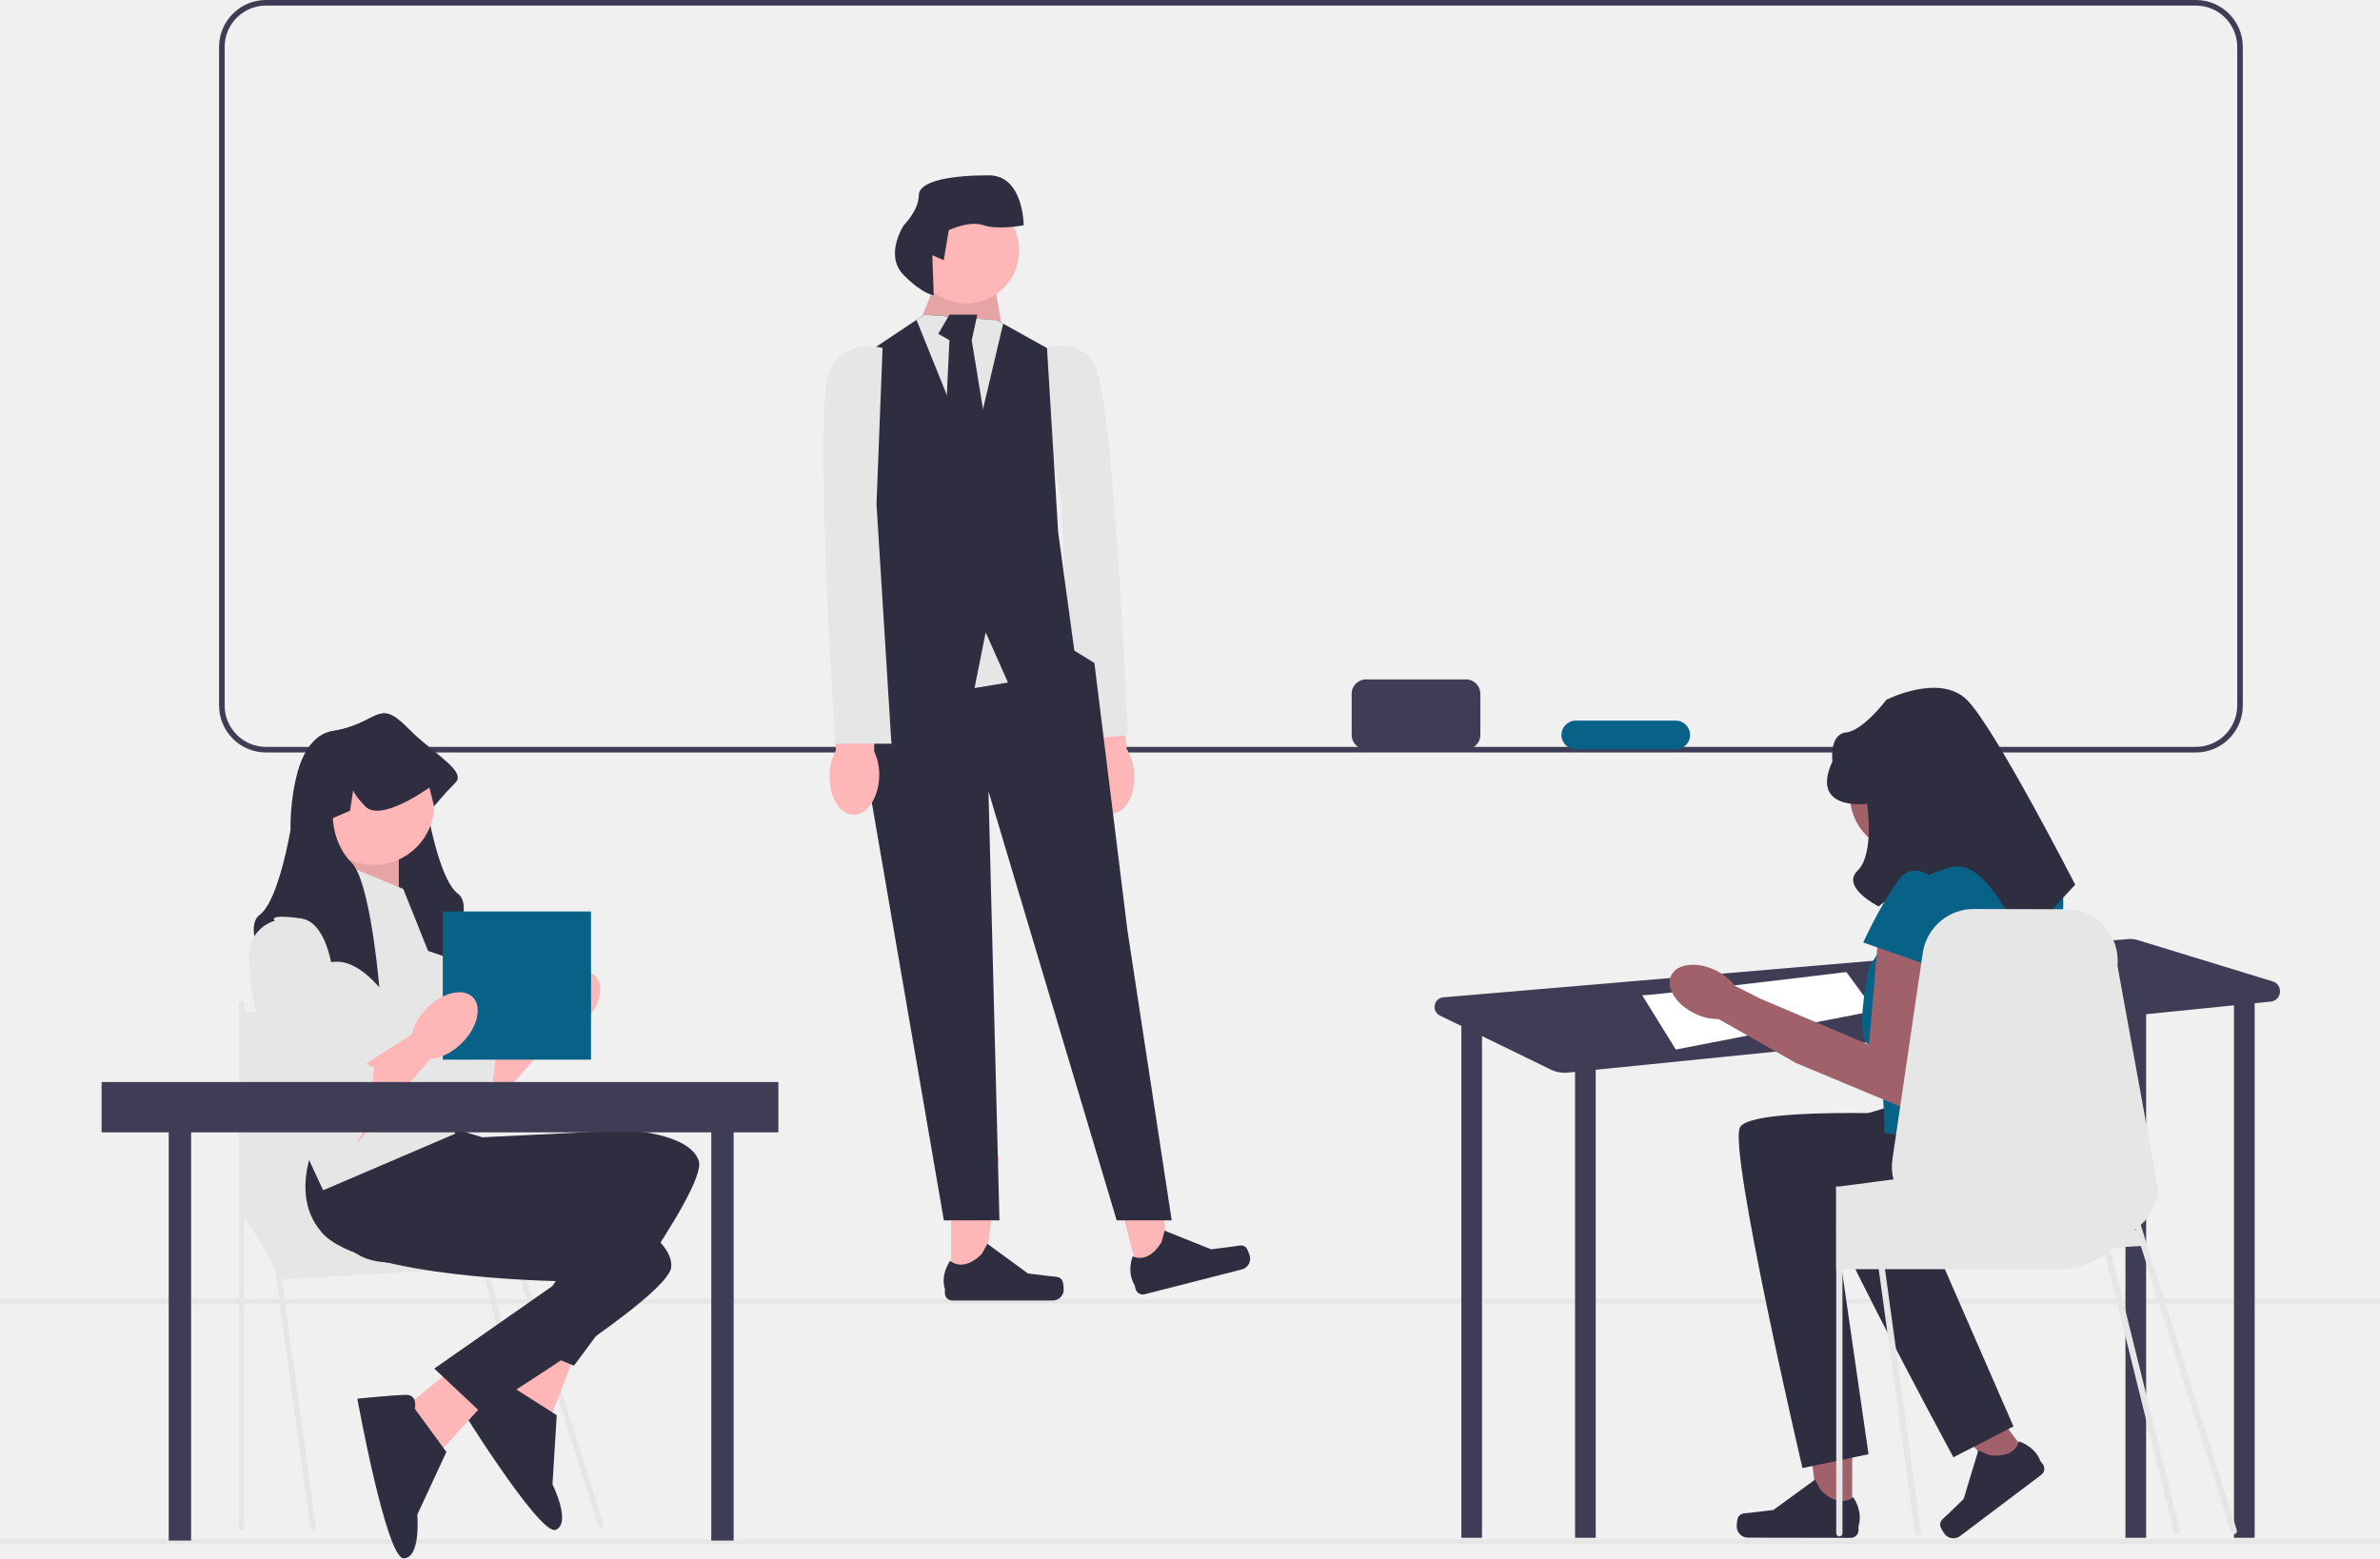
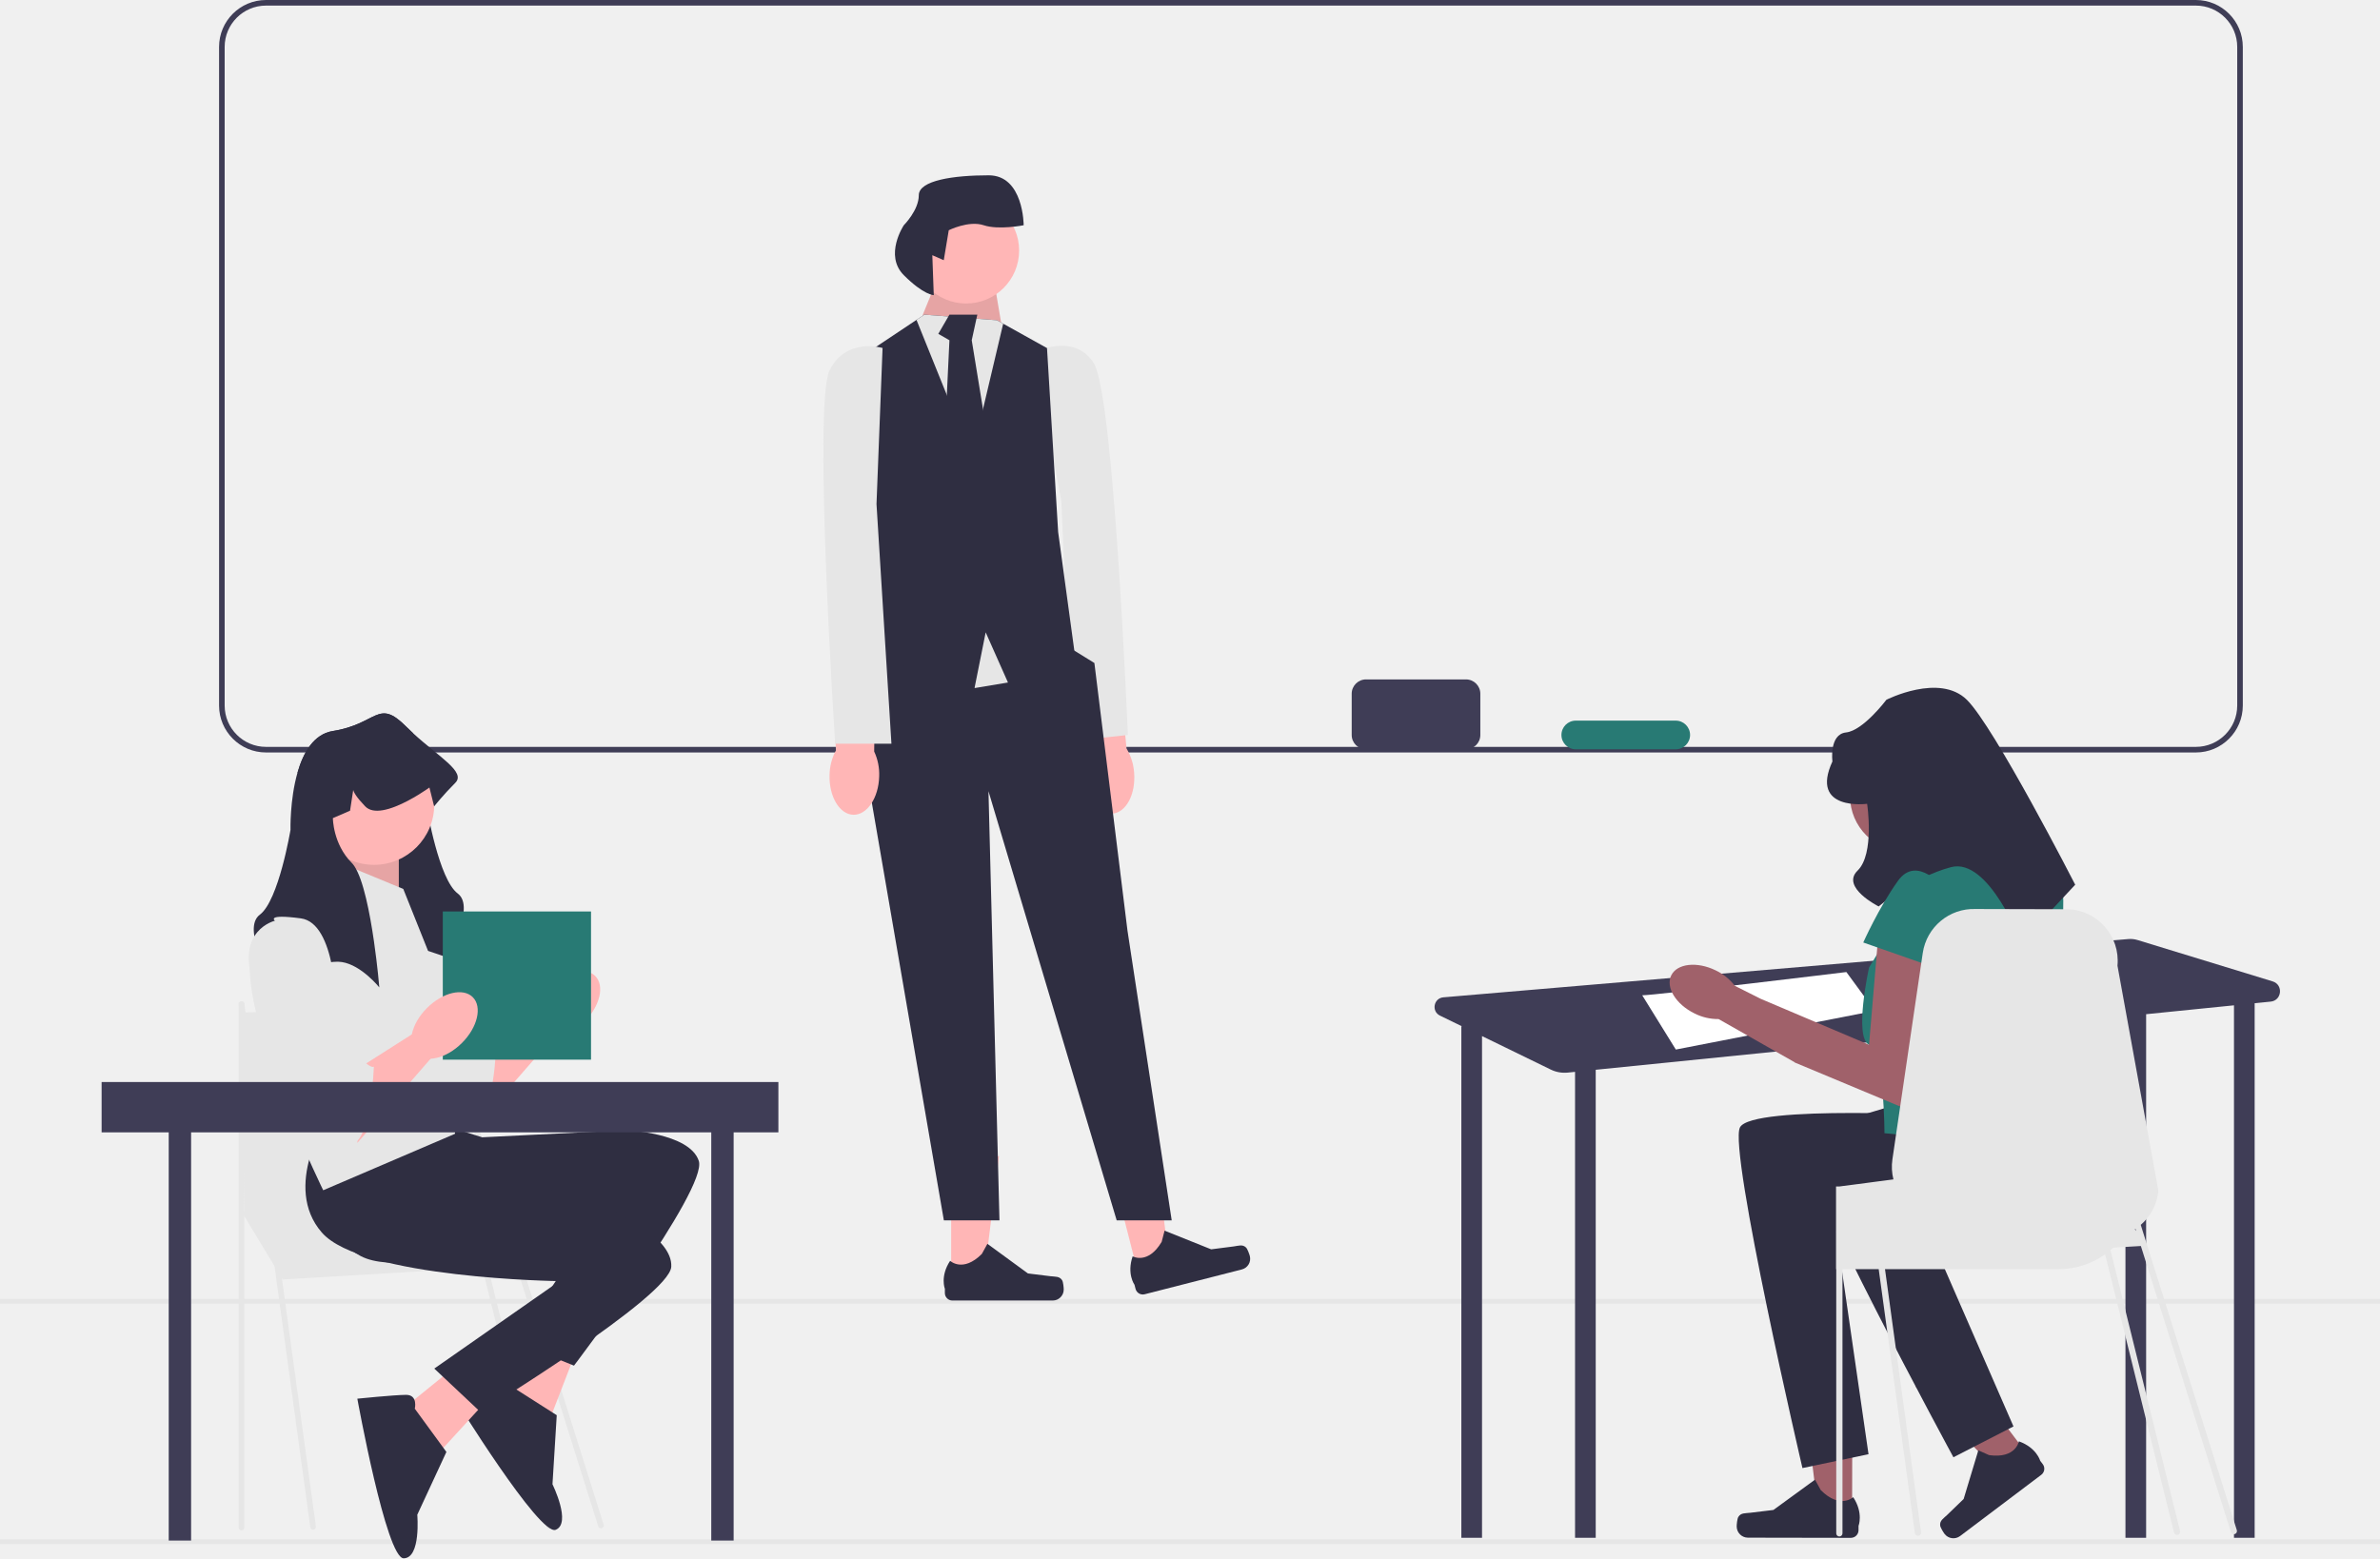
<svg xmlns="http://www.w3.org/2000/svg" width="851.034" height="557.347" viewBox="0 0 851.034 557.347" role="img" artist="Katerina Limpitsouni" source="https://undraw.co/">
  <path d="M785.204,269.129H95.109c-9.25,0-16.775-7.525-16.775-16.776V16.775c0-9.25,7.525-16.775,16.775-16.775H785.204c9.25,0,16.775,7.525,16.775,16.775V252.353c0,9.251-7.525,16.776-16.775,16.776ZM95.109,2c-8.147,0-14.775,6.628-14.775,14.775V252.353c0,8.147,6.628,14.776,14.775,14.776H785.204c8.147,0,14.775-6.629,14.775-14.776V16.775c0-8.147-6.628-14.775-14.775-14.775H95.109Z" fill="#3f3d56" />
  <rect id="uuid-dac6dc9f-03bc-4283-a90c-97bcdcbf45dc" y="550.557" width="851.034" height="1.683" fill="#e6e6e6" />
  <rect id="uuid-2f9646f7-bb94-4523-8d2e-fd8f0877664c" y="464.557" width="851.034" height="1.683" fill="#e6e6e6" />
  <g>
    <path id="uuid-bb35f39c-94aa-41c4-b5d9-34ca9a9e88f1-1475" d="M387.84,277.792c.611,7.68,5.069,13.59,9.957,13.2,4.887-.39,8.353-6.931,7.74-14.613-.203-3.072-1.138-6.051-2.728-8.688l-3-32.507-15.225,1.733,4.574,31.863c-1.153,2.856-1.605,5.946-1.318,9.013Z" fill="#ffb6b6" />
    <path d="M369.653,126.133s14.232-7.534,21.448,3.725c7.216,11.258,12.197,133.021,12.197,133.021l-20.002,2.135-3.792-85.803-9.852-53.078Z" fill="#e6e6e6" />
    <g>
      <polygon points="340.114 458.204 351.701 458.203 357.213 413.509 340.112 413.51 340.114 458.204" fill="#ffb6b6" />
      <path d="M379.814,457.941h0c.361,.608,.551,2.569,.551,3.275h0c0,2.172-1.761,3.933-3.933,3.933h-35.885c-1.482,0-2.683-1.201-2.683-2.683v-1.494s-1.775-4.49,1.88-10.025c0,0,4.542,4.334,11.33-2.454l2.002-3.626,14.489,10.596,8.031,.989c1.757,.216,3.315-.034,4.218,1.489h0Z" fill="#2f2e41" />
    </g>
    <g>
      <polygon points="407.168 456.286 418.395 453.417 412.674 408.749 396.104 412.983 407.168 456.286" fill="#ffb6b6" />
      <path d="M445.568,446.205h0c.5,.499,1.17,2.352,1.345,3.037h0c.538,2.104-.733,4.246-2.837,4.784l-34.768,8.882c-1.436,.367-2.897-.5-3.264-1.935l-.37-1.448s-2.831-3.911-.66-10.178c0,0,5.474,3.074,10.37-5.182l1.042-4.009,16.661,6.681,8.026-1.03c1.756-.225,3.203-.853,4.456,.398l0-0Z" fill="#2f2e41" />
    </g>
    <polygon points="330.527 116.525 329.978 112.538 336.508 96.59 354.449 94.597 358.323 117.428 330.527 116.525" fill="#ffb6b6" />
    <polygon points="330.527 116.525 329.978 112.538 336.508 96.59 354.449 94.597 358.323 117.428 330.527 116.525" opacity=".1" />
    <polygon points="309.596 229.158 301.622 251.086 307.602 263.047 337.505 436.481 357.385 436.481 353.453 282.982 399.303 436.481 418.979 436.481 403.157 332.82 391.329 237.132 384.155 232.7 349.466 213.21 309.596 229.158" fill="#2f2e41" />
    <polygon points="360.43 244.109 348.469 246.102 332.521 208.226 368.404 208.226 360.43 244.109" fill="#e6e6e6" />
    <polygon points="384.352 234.141 360.43 244.109 352.456 226.167 348.469 246.102 306.605 232.626 312.586 208.226 306.605 128.486 327.717 114.412 330.527 112.538 356.443 114.532 358.715 115.768 374.384 124.499 378.371 190.285 384.352 234.141" fill="#2f2e41" />
    <polygon points="358.715 115.768 347.472 163.372 327.717 114.412 330.527 112.538 356.443 114.532 358.715 115.768" fill="#e6e6e6" />
    <polygon points="339.498 112.538 335.511 119.405 339.498 121.694 337.505 163.496 345.479 174.337 353.453 158.315 347.472 121.694 349.466 112.538 339.498 112.538" fill="#2f2e41" />
    <circle cx="345.479" cy="89.613" r="18.938" fill="#ffb6b6" />
    <path d="M333.376,91.274l4.092,1.786,1.786-10.715s7.143-3.572,12.501-1.786,14.287,0,14.287,0c0,0,0-17.858-12.501-17.858s-25.002,1.786-25.002,7.143-5.358,10.715-5.358,10.715c0,0-7.143,10.715,0,17.858,7.143,7.143,10.715,7.143,10.715,7.143l-.52-14.287Z" fill="#2f2e41" />
    <path id="uuid-97233535-ec91-4408-928f-bf1e5273ca3e-1476" d="M296.629,277.232c-.208,7.701,3.598,14.051,8.499,14.183s9.041-6.005,9.248-13.709c.125-3.076-.489-6.138-1.79-8.928l.468-32.642-15.323,.107,1.166,32.168c-1.45,2.717-2.227,5.742-2.268,8.822Z" fill="#ffb6b6" />
    <path d="M315.586,124.462s-12.958-3.987-18.938,7.974c-5.98,11.961,1.994,133.564,1.994,133.564h20.115l-5.339-85.72,2.168-55.818Z" fill="#e6e6e6" />
  </g>
  <g>
    <path d="M812.657,351.008l-48.322-14.792c-1.069-.327-2.19-.447-3.304-.352l-244.902,20.843c-3.492,.297-4.369,5.007-1.219,6.542l7.845,3.822h-.209v182.952h7.392v-179.452l24.586,11.978c1.881,.916,3.98,1.291,6.062,1.08l2.616-.264v166.659h7.392v-167.405l189.42-19.133v186.539h7.392v-187.285l31.416-3.173v190.459h7.392v-191.205l5.731-.579c4.024-.406,4.579-6.046,.712-7.229Z" fill="#3f3d56" />
    <path d="M587.226,355.982c4.62,0,72.996-8.316,72.996-8.316l10.164,13.86-71.148,13.86-12.012-19.404Z" fill="#fff" />
    <g>
      <polygon points="662.269 542.917 650.39 542.895 644.818 497.064 662.35 497.096 662.269 542.917" fill="#a0616a" />
      <path d="M621.57,542.577h0c-.371,.622-.57,2.633-.571,3.357h0c-.004,2.227,1.798,4.035,4.025,4.039l36.789,.063c1.519,.003,2.753-1.227,2.755-2.746l.003-1.532s1.828-4.6-1.909-10.281c0,0-4.665,4.435-11.611-2.536l-2.046-3.721-14.873,10.838-8.235,.999c-1.802,.219-3.398-.04-4.327,1.519h-0Z" fill="#2f2e41" />
    </g>
    <g>
      <polygon points="726.027 521.605 716.655 528.674 684.925 495.887 698.759 485.453 726.027 521.605" fill="#a0616a" />
      <path d="M693.757,545.615h0c.079,.712,1.122,2.414,1.553,2.986h0c1.325,1.757,3.824,2.107,5.581,.781l29.024-21.895c1.198-.904,1.437-2.609,.533-3.807l-.912-1.208s-1.304-4.715-7.637-6.961c0,0-1.03,6.277-10.661,4.928l-3.831-1.712-5.253,17.411-5.892,5.7c-1.289,1.247-2.702,1.995-2.504,3.778l-0,0Z" fill="#2f2e41" />
    </g>
    <path d="M701.2,284.74c0,10.955-8.881,19.835-19.835,19.835-10.955,0-19.835-8.881-19.835-19.835s8.881-19.835,19.835-19.835,19.835,8.881,19.835,19.835Z" fill="#a0616a" />
    <path d="M699.331,399.107s-73.032-4.134-77.166,4.134,22.348,121.833,22.348,121.833l23.627-4.952-11.526-79.677s60.943,16.14,69.211-3.151c8.268-19.291,5.888-26.475,5.888-26.475l-32.382-11.713Z" fill="#2f2e41" />
    <path d="M718.043,385.229s-71.524,15.333-73.323,24.4,53.781,111.581,53.781,111.581l21.475-11.025-32.192-73.789s63.042-.557,65.912-21.348c2.87-20.791-1.326-27.089-1.326-27.089l-34.327-2.729Z" fill="#2f2e41" />
-     <path d="M726.202,307.472h-34.362l-23.512,38.583s-5.512,24.933,0,27.624c5.512,2.691,5.512,31.628,5.512,31.628l57.874,5.512s8.268-86.811,5.512-95.079c-2.756-8.268-11.024-8.268-11.024-8.268Z" fill="#086288" />
+     <path d="M726.202,307.472h-34.362l-23.512,38.583s-5.512,24.933,0,27.624c5.512,2.691,5.512,31.628,5.512,31.628l57.874,5.512s8.268-86.811,5.512-95.079c-2.756-8.268-11.024-8.268-11.024-8.268Z" fill="#287a74" />
    <path d="M671.772,332.965l-3.445,40.715-38.747-16.445-9.248-4.651c-1.811-2.362-4.162-4.256-6.855-5.523-6.697-3.264-13.807-2.455-15.884,1.805-2.077,4.261,1.667,10.36,8.363,13.622,2.658,1.341,5.599,2.025,8.576,1.996l27.058,15.368,.032-.06,.12,.214,42.432,17.722,9.763-53.449-22.165-11.315Z" fill="#a0616a" />
    <path d="M667.638,287.492s-20.669,2.756-12.402-15.158c0,0-1.261-9.711,4.882-10.367s14.41-11.68,14.41-11.68c0,0,18.955-9.646,28.769,0,9.814,9.646,38.751,66.142,38.751,66.142l-19.291,20.669s-11.598-30.489-25.09-26.957c-13.493,3.532-25.894,14.062-25.894,14.062,0,0-13.693-6.853-7.535-12.825,6.157-5.973,3.401-23.886,3.401-23.886Z" fill="#2f2e41" />
-     <path d="M695.197,317.807s-9.646-12.402-16.536-2.756c-6.89,9.646-12.402,22.047-12.402,22.047l27.559,9.646,1.378-28.937Z" fill="#086288" />
+     <path d="M695.197,317.807s-9.646-12.402-16.536-2.756c-6.89,9.646-12.402,22.047-12.402,22.047l27.559,9.646,1.378-28.937Z" fill="#287a74" />
    <path d="M799.836,547.279l-32.019-101.77,.005-0h.074l-.129-.166-.003-.004-2.281-7.249,.001-.001c3.474-2.994,5.84-7.272,6.311-12.197l-14.636-80.499c1.007-10.571-7.096-19.811-17.713-20.189l-33.024-.083c-9.388-.333-17.519,6.449-18.887,15.745l-.73,4.934-10.118,68.829c-.37,2.476-.222,4.916,.36,7.198l-7.281,.952-2.208,.296-8.732,1.137-.028,.009-1.09,.139h-1.183v29.568h.074v94.507c0,.61,.499,1.109,1.109,1.109,.619,0,1.118-.499,1.118-1.109v-94.507h12.954l12.927,94.396c.083,.554,.554,.961,1.109,.961,.046,0,.102,0,.148-.009,.61-.083,1.035-.647,.952-1.257l-12.881-94.091h62.157c6.172,0,11.891-1.959,16.547-5.312l24.645,99.535c.128,.504,.581,.838,1.078,.838,.091,0,.183-.011,.275-.034,.596-.152,.956-.758,.804-1.353l-24.883-100.497c.331-.276,.662-.57,.975-.873l9.893-.582,32.186,102.3c.149,.475,.588,.779,1.061,.779,.111,0,.223-.017,.334-.052,.586-.185,.912-.81,.728-1.396Zm-36.468-107.61c.083-.046,.157-.102,.231-.148l.001-0,.238,.756-.469-.607Z" fill="#e6e6e6" />
  </g>
  <g>
    <g>
      <polygon points="171.565 374.775 193.114 361.071 201.875 366.355 171.565 401.183 171.565 374.775" fill="#ffb6b6" />
      <path d="M142.097,321.733s-14.313,3.368-7.577,22.732,28.626,59.778,35.361,57.252c6.736-2.526,7.577-27.784,7.577-27.784,0,0-.842,.842-4.21-2.526-3.368-3.368-3.368-1.83-3.368-5.546s-2.755-6.47-2.755-6.47l-3.139-6.507s0-30.31-12.629-31.994c-12.629-1.684-9.261,.842-9.261,.842Z" fill="#e6e6e6" />
      <ellipse cx="202.717" cy="359.199" rx="14.313" ry="8.84" transform="translate(-194.6175 248.5495) rotate(-45)" fill="#ffb6b6" />
    </g>
    <g>
      <polygon points="86.348 433.29 101.052 457.628 186.741 452.557 163.925 423.149 86.348 433.29" fill="#e6e6e6" />
      <path d="M111.952,547.12c-.499,0-.934-.368-1.003-.876l-25.605-187.007c-.076-.555,.312-1.067,.867-1.142,.555-.08,1.066,.312,1.142,.867l25.605,187.007c.076,.555-.312,1.067-.867,1.142-.047,.006-.093,.009-.139,.009Z" fill="#e6e6e6" />
      <path d="M86.348,547.358c-.56,0-1.014-.454-1.014-1.014v-187.209c0-.56,.454-1.014,1.014-1.014,.56,0,1.014,.454,1.014,1.014v187.209c0,.56-.454,1.014-1.014,1.014Z" fill="#e6e6e6" />
      <path d="M214.882,546.613c-.431,0-.831-.277-.967-.71l-60.591-192.584c-.168-.534,.129-1.104,.663-1.272,.534-.167,1.104,.129,1.272,.663l60.591,192.584c.168,.534-.129,1.104-.663,1.272-.101,.032-.204,.047-.305,.047Z" fill="#e6e6e6" />
      <path d="M196.374,546.85c-.453,0-.865-.305-.982-.764l-42.084-169.969c-.138-.543,.19-1.095,.733-1.233,.544-.137,1.095,.19,1.233,.733l42.084,169.969c.138,.543-.19,1.095-.733,1.233-.084,.021-.168,.031-.251,.031Z" fill="#e6e6e6" />
      <polygon points="86.348 362.117 156.573 361.037 169.502 434.811 87.362 434.811 86.348 362.117" fill="#e6e6e6" />
    </g>
    <g>
      <polygon points="194.266 470.597 176.568 501.755 197.117 506.279 205.684 484.118 194.266 470.597" fill="#ffb6b6" />
      <path d="M182.925,495.873s-.688-5.081-4.731-3.469-15.711,7.605-15.711,7.605c0,0,30.434,49.451,36.209,47.147,5.776-2.304-1.138-16.282-1.138-16.282l1.526-24.709-16.155-10.293Z" fill="#2f2e41" />
      <path d="M115.997,410.136s-6.315,29.047,13.05,39.15c19.365,10.103,85.457-14.734,85.457-14.734l-30.31,45.415,21.049,8.469s47.991-63.146,44.623-73.249c-3.368-10.103-26.1-10.945-26.1-10.945l-51.358,2.526-13.471-4.21-42.939,7.577Z" fill="#2f2e41" />
    </g>
    <g>
      <polygon points="168.084 484.425 140.261 507.008 157.755 518.699 173.798 501.174 168.084 484.425" fill="#ffb6b6" />
      <path d="M148.322,503.842s1.208-4.983-3.144-4.952-17.402,1.367-17.402,1.367c0,0,10.353,57.135,16.571,57.091,6.218-.044,4.865-15.58,4.865-15.58l10.412-22.459-11.302-15.466Z" fill="#2f2e41" />
      <path d="M117.181,399.629s-16.451,24.758-2.091,41.215c14.361,16.457,84.96,17.372,84.96,17.372l-44.758,31.272,16.524,15.548s67.678-41.354,68.218-51.99c.54-10.636-20.328-19.692-20.328-19.692l-48.757-16.336-11.016-8.823-42.753-8.567Z" fill="#2f2e41" />
    </g>
    <path d="M159.443,342.284s-15.997-5.894-23.574-5.894c-.724,0-1.44,.084-2.155,.236-4.85,1.027-9.312,5.195-11.45,7.468-.834,.892-1.313,1.49-1.313,1.49,0,0,.051-.581,.152-1.6,.497-5.355,2.332-22.926,5.624-34.174,1.179-4.016,2.534-7.224,4.092-8.781,3.629-3.637,5.304-7.998,6.079-11.248,.657-2.787,.657-4.749,.657-4.749l-6.138-2.644-1.137-7.426c-.202,.876-1.137,2.585-4.277,5.86-.269,.278-.564,.514-.876,.716-4.53,2.846-13.766-2.105-18.742-5.22,2.071-7.199,5.826-13.783,12.646-14.86,15.997-2.526,15.997-11.787,26.1-1.684,.834,.834,1.675,1.633,2.517,2.408,3.233,6.18,4.412,14.465,4.833,20.223,.303,4.033,.227,6.837,.227,6.837,0,0,4.21,25.258,10.945,30.31,6.736,5.052-4.21,22.732-4.21,22.732Z" fill="#2f2e41" />
    <polygon points="128.292 301.871 116.915 318.558 142.605 325.446 142.605 301.871 128.292 301.871" fill="#ffb6b6" />
    <polygon points="128.292 301.871 116.915 318.558 142.605 325.446 142.605 301.871 128.292 301.871" opacity=".1" />
    <path d="M144.202,317.944l-24.416-10.103s-32.836,14.313-30.31,42.097c2.526,27.784,26.1,75.775,26.1,75.775l47.149-20.207-5.052-53.884-13.471-33.678Z" fill="#e6e6e6" />
    <circle cx="133.734" cy="287.78" r="21.541" fill="#ffb6b6" />
    <path d="M162.811,279.981c-4.21,4.21-7.577,8.419-7.577,8.419l-1.684-6.736s-.387,.286-1.069,.741c-2.669,1.819-9.834,6.39-15.584,7.375-2.559,.438-4.833,.16-6.315-1.381-3.14-3.275-4.075-4.984-4.277-5.86l-1.137,7.426-6.138,2.644s0,9.244,6.736,15.997c.328,.328,.648,.732,.96,1.204,3.216,4.85,5.523,16.721,6.988,26.816,1.297,8.975,1.92,16.536,1.92,16.536,0,0-6.373-7.982-13.37-9.068-.387-.059-.775-.101-1.162-.109-.126-.017-.261-.017-.387-.017-7.577,0-23.574,5.894-23.574,5.894,0,0-10.945-17.681-4.21-22.732,6.736-5.052,10.945-30.31,10.945-30.31,0,0-.278-10.811,2.509-20.501,2.071-7.199,5.826-13.783,12.646-14.86,15.997-2.526,15.997-11.787,26.1-1.684,.834,.834,1.675,1.633,2.517,2.408,9.413,8.655,19.028,13.934,15.163,17.799Z" fill="#2f2e41" />
    <rect x="60.334" y="393" width="8" height="158" fill="#3f3d56" />
    <rect x="254.334" y="393" width="8" height="158" fill="#3f3d56" />
-     <rect x="158.334" y="326" width="53" height="53" fill="#086288" />
+     <rect x="158.334" y="326" width="53" height="53" fill="#287a74" />
    <g>
      <polygon points="127.784 382.352 149.333 368.648 158.094 373.933 127.784 408.761 127.784 382.352" fill="#ffb6b6" />
      <path d="M98.316,329.31s-14.313,3.368-7.577,22.732c6.736,19.365,28.626,59.778,35.361,57.252,6.736-2.526,7.577-27.784,7.577-27.784,0,0-.842,.842-4.21-2.526-3.368-3.368-3.368-1.83-3.368-5.546s-2.755-6.47-2.755-6.47l-3.139-6.507s0-30.31-12.629-31.994c-12.629-1.684-9.261,.842-9.261,.842Z" fill="#e6e6e6" />
      <ellipse cx="158.936" cy="366.776" rx="14.313" ry="8.84" transform="translate(-212.7987 219.8111) rotate(-45)" fill="#ffb6b6" />
    </g>
    <rect x="36.334" y="387" width="242" height="18" fill="#3f3d56" />
  </g>
  <rect x="483.334" y="243" width="46" height="25" rx="5.13" ry="5.13" fill="#3f3d56" />
-   <rect x="558.334" y="257.74" width="46" height="10.26" rx="5.13" ry="5.13" fill="#086288" />
+   <rect x="558.334" y="257.74" width="46" height="10.26" rx="5.13" ry="5.13" fill="#287a74" />
</svg>
